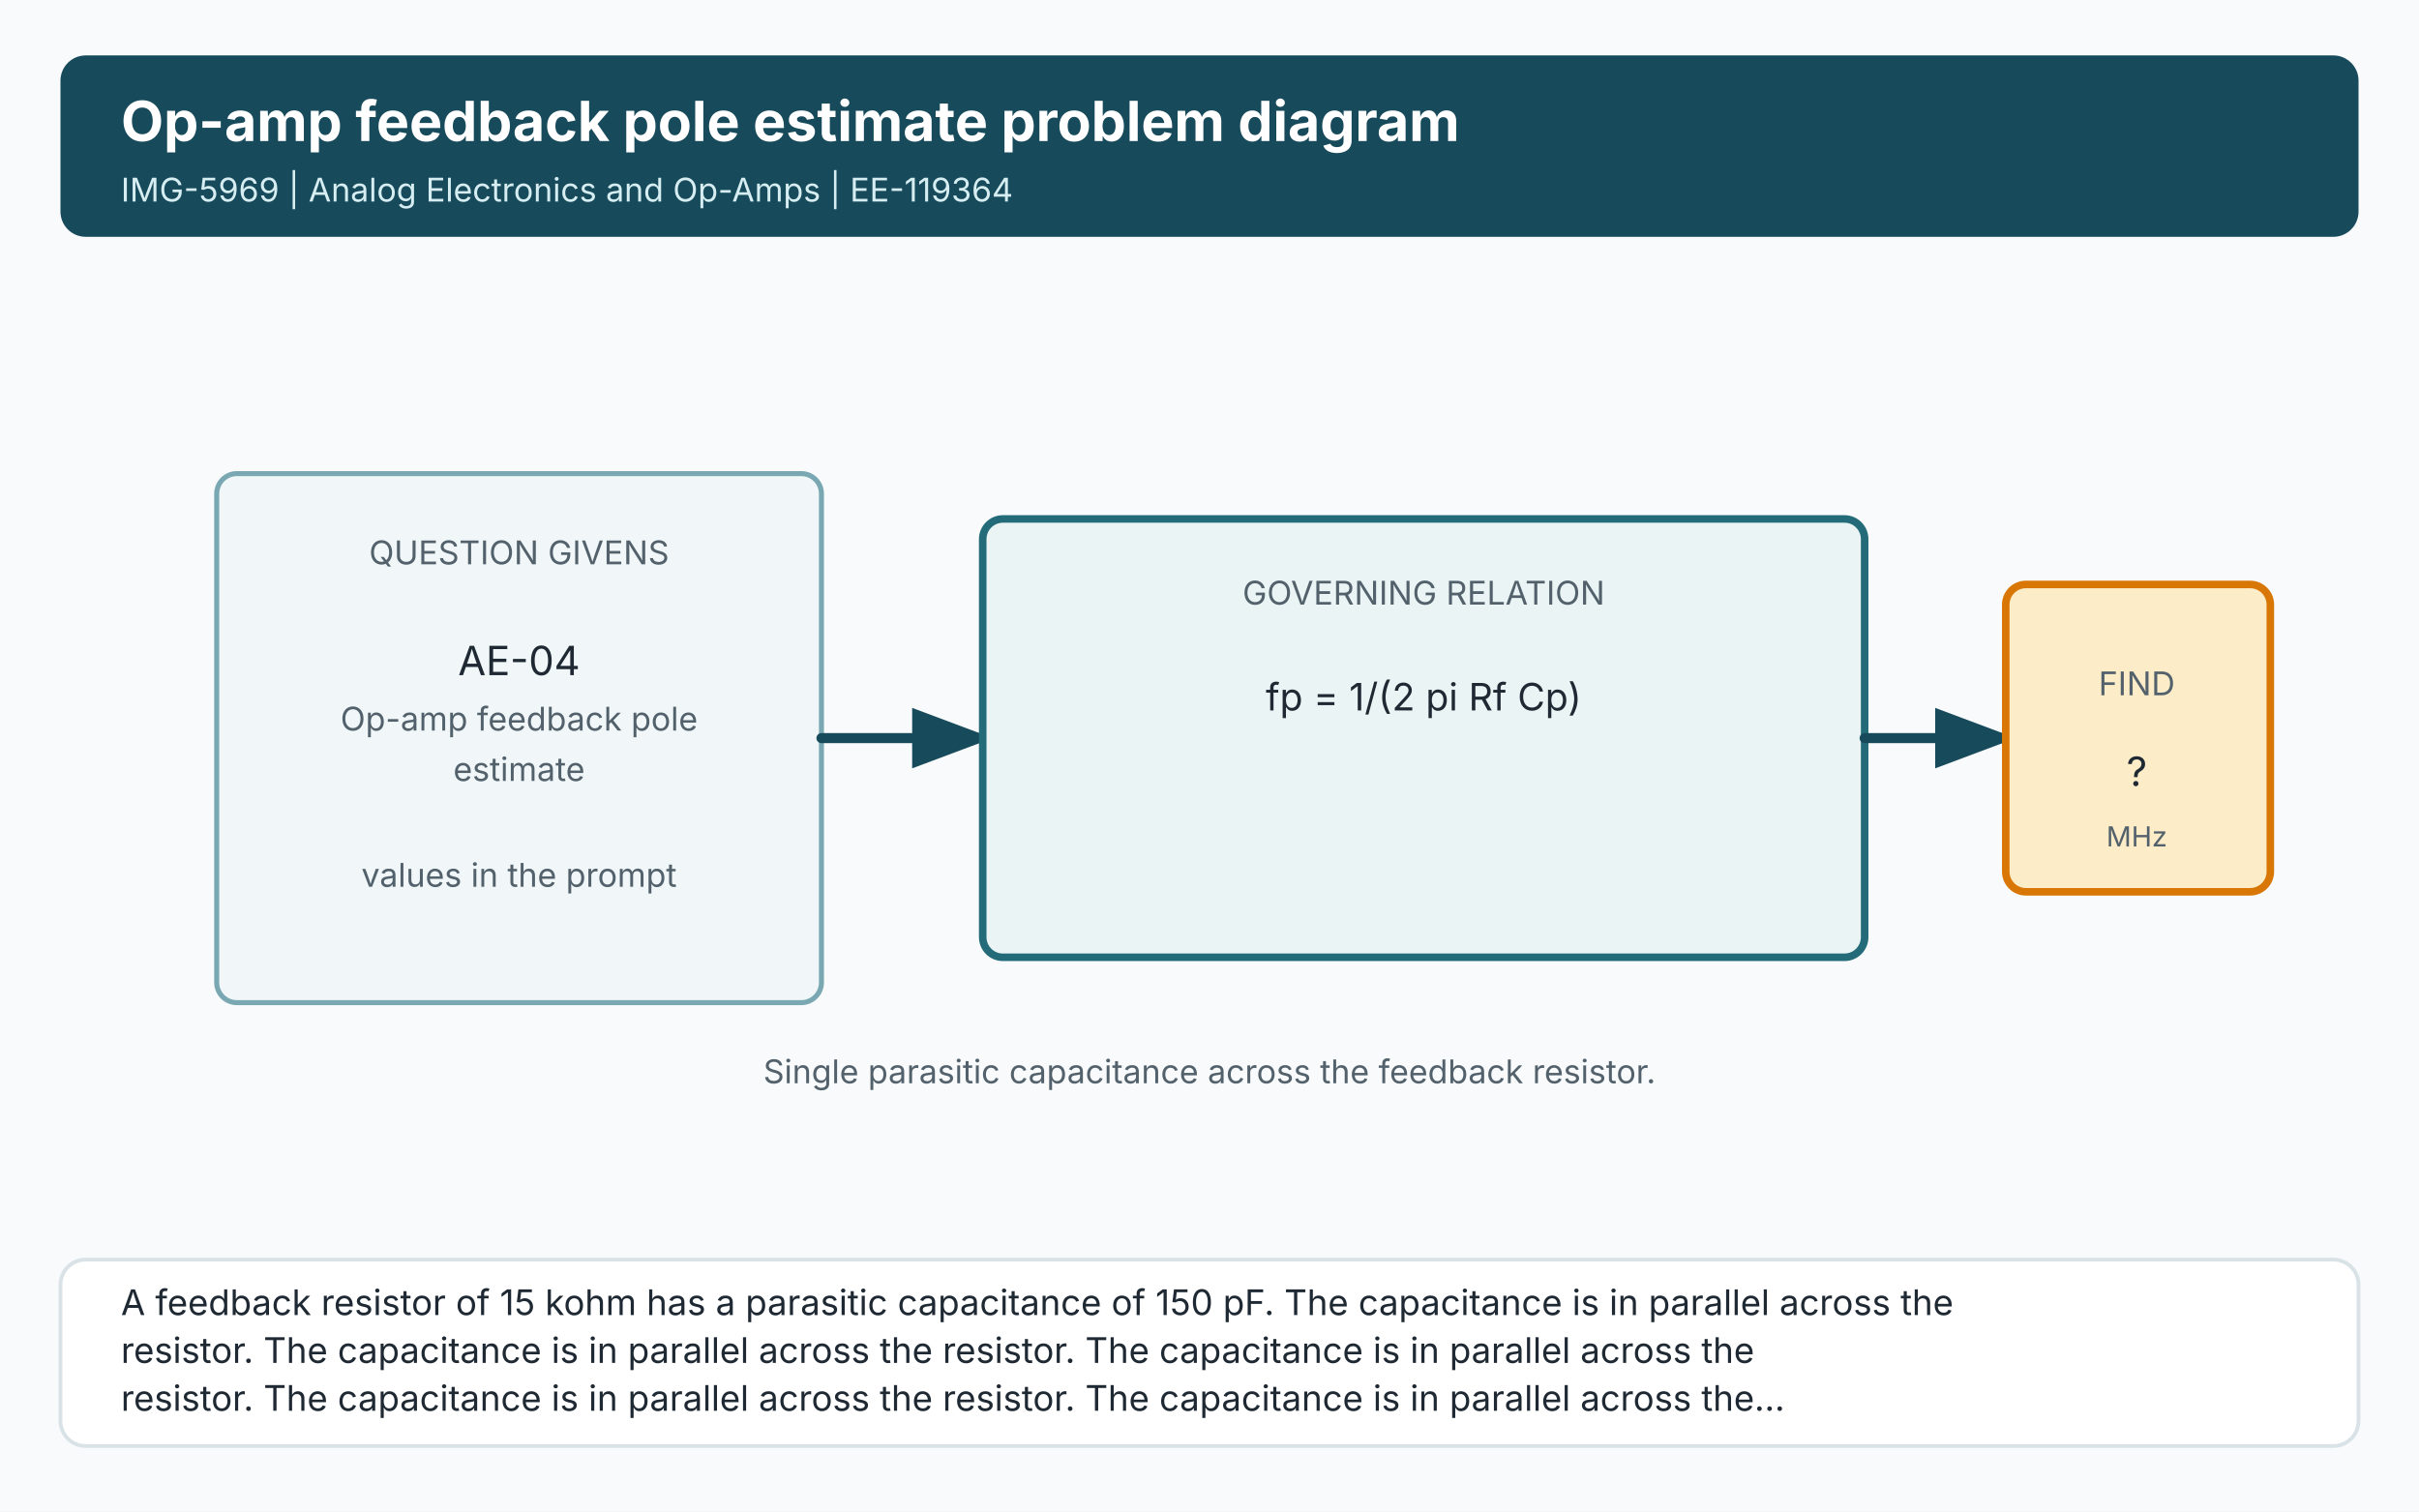
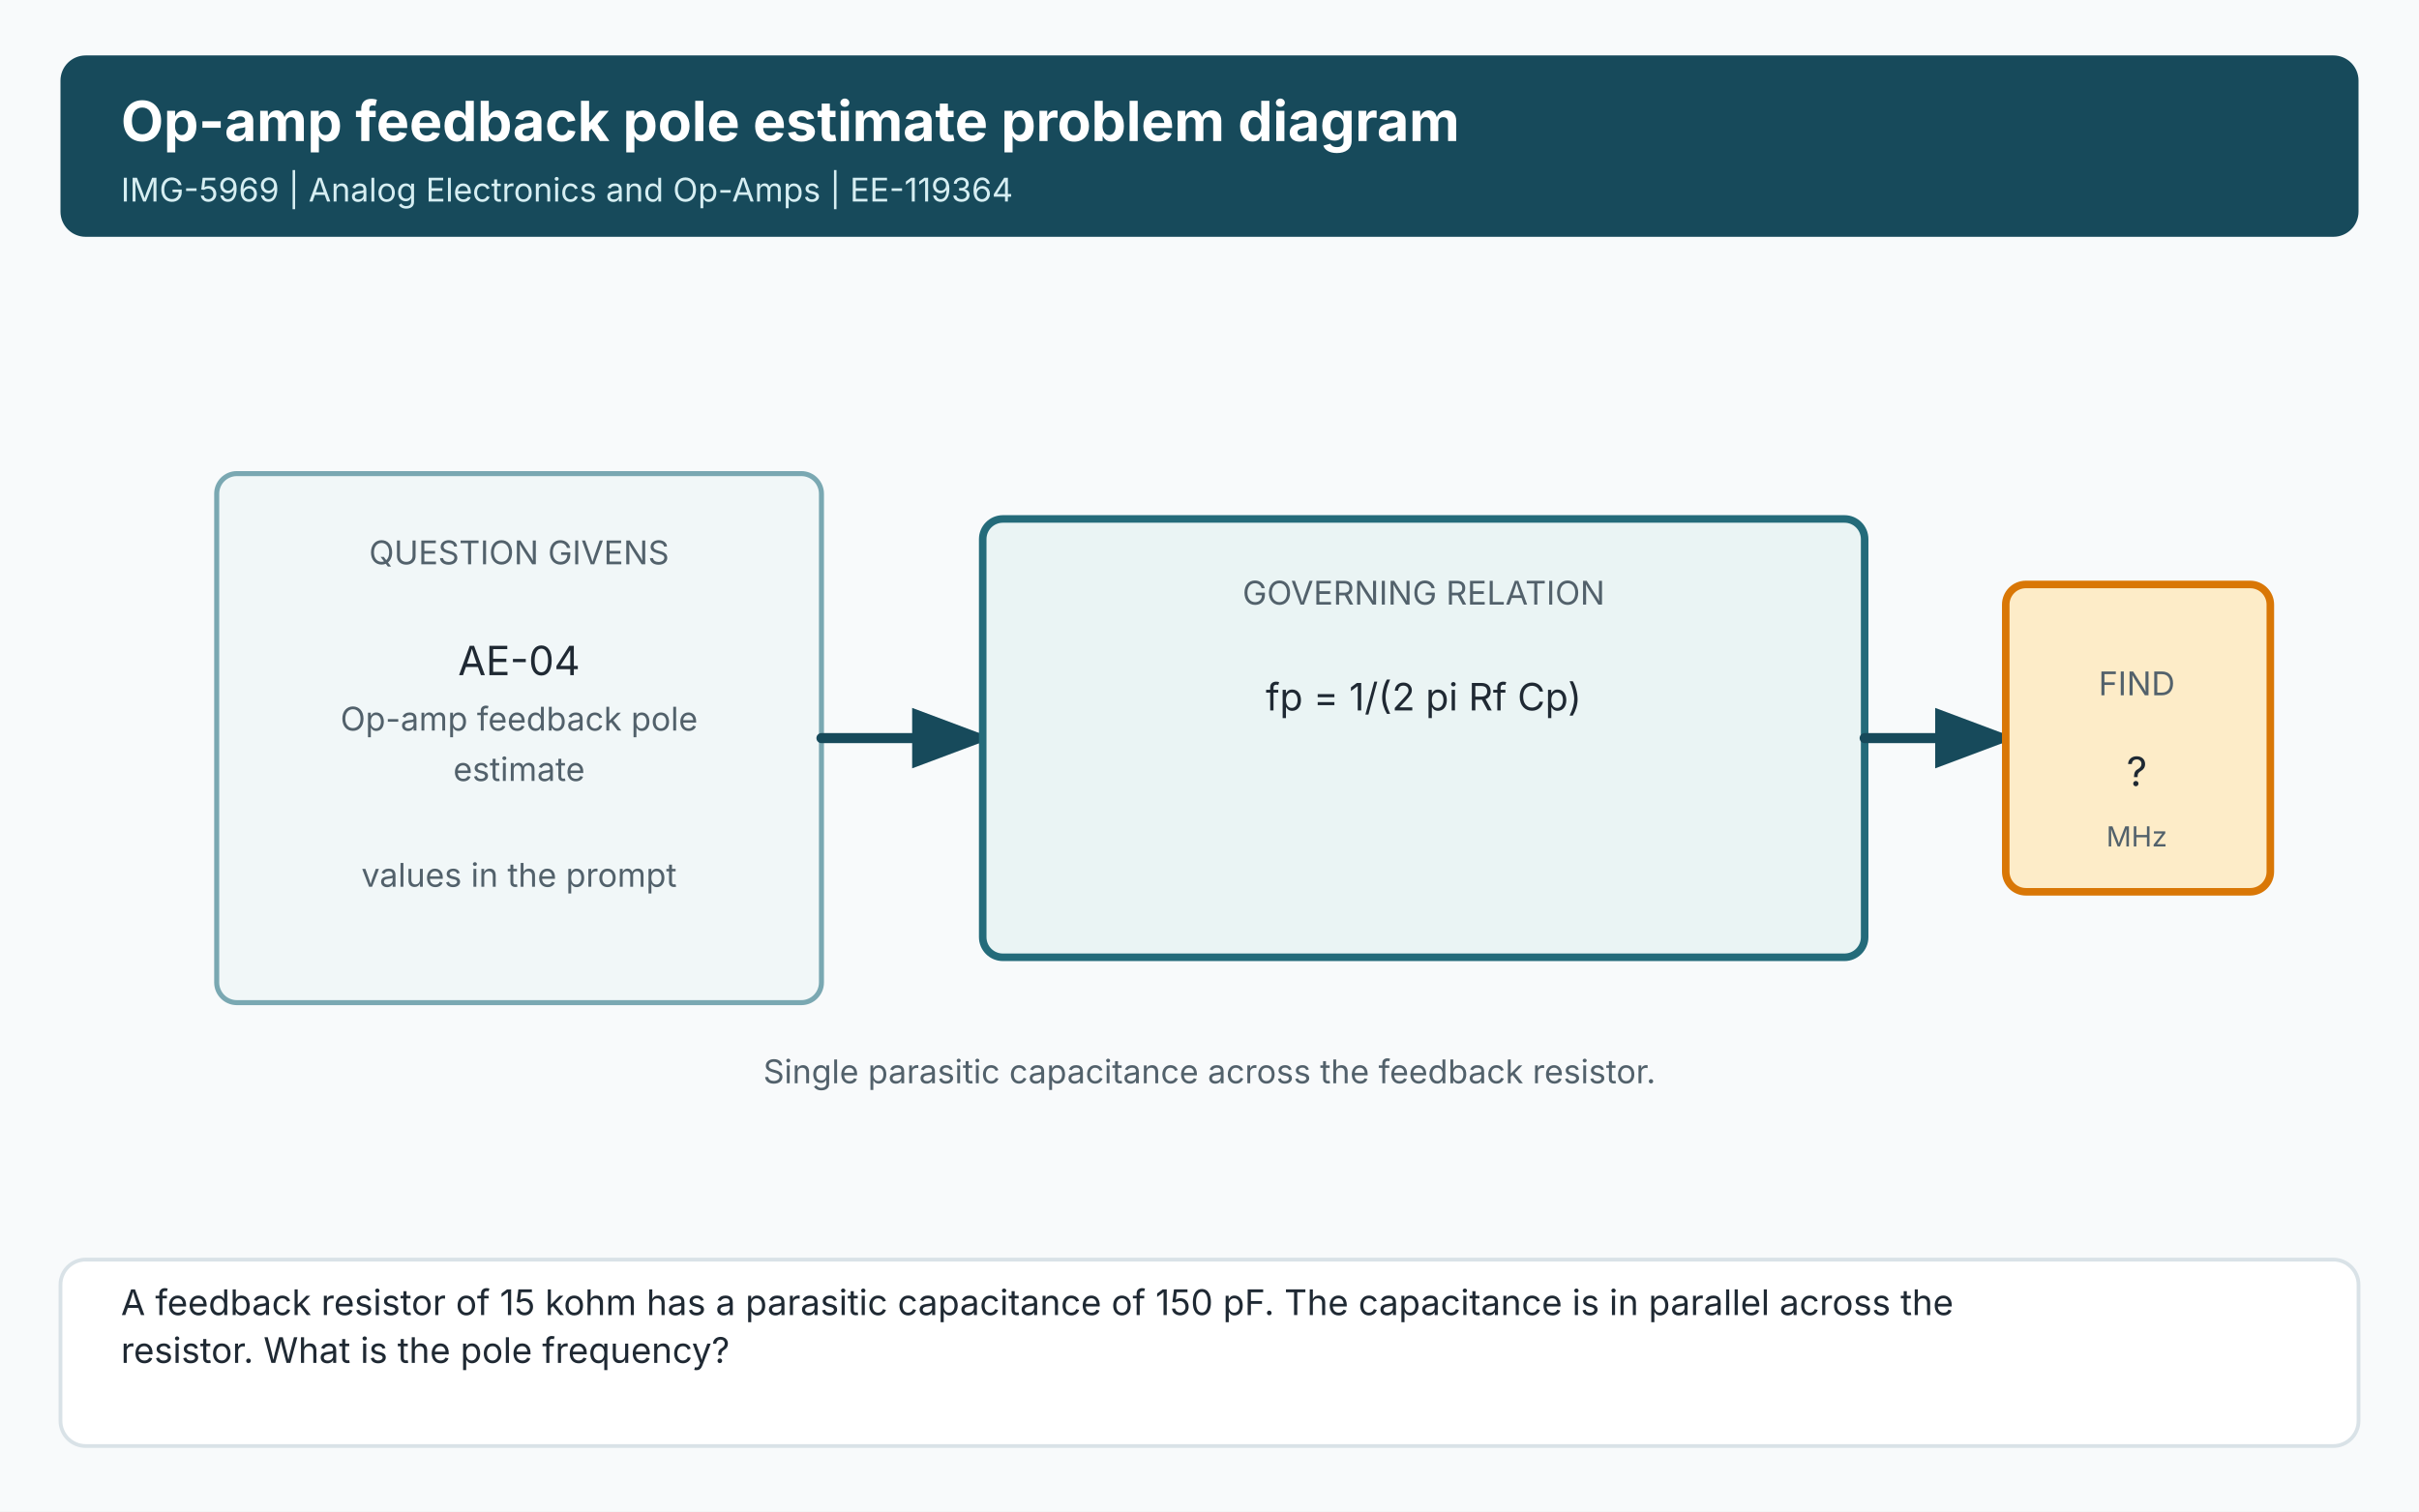
<svg xmlns="http://www.w3.org/2000/svg" width="960" height="600" viewBox="0 0 960 600" role="img" aria-labelledby="title desc">
  <defs>
    <marker id="arrow" markerWidth="10" markerHeight="10" refX="7" refY="3" orient="auto" markerUnits="strokeWidth">
      <path d="M0,0 L0,6 L8,3 z" fill="#174A5B" />
    </marker>
    <style>
.wire{stroke:#174A5B;stroke-width:4;fill:none;stroke-linecap:round;stroke-linejoin:round}
.thin{stroke:#44606B;stroke-width:2.4;fill:none;stroke-linecap:round;stroke-linejoin:round}
.accent{stroke:#D97706;stroke-width:4;fill:none;stroke-linecap:round;stroke-linejoin:round}
.accentFill{fill:#FDECC8;stroke:#D97706;stroke-width:3}
.box{fill:#EAF4F4;stroke:#246B7A;stroke-width:3}
.panel{fill:#FFFFFF;stroke:#D9E2E7;stroke-width:1.5}
.soft{fill:#F1F7F8;stroke:#7AA8B2;stroke-width:2}
.label{font-family:Inter,Arial,sans-serif;font-size:16px;fill:#1F2933}
.small{font-family:Inter,Arial,sans-serif;font-size:13px;fill:#52616B}
.tiny{font-family:Inter,Arial,sans-serif;font-size:11px;fill:#52616B}
.math{font-family:Inter,Arial,sans-serif;font-size:15px;fill:#1F2933}
</style>
  </defs>
  <rect x="0" y="0" width="960" height="600" fill="#F8FAFB" />
  <rect x="24" y="22" width="912" height="72" rx="10" fill="#174A5B" />
  <text x="48" y="56" font-family="Inter,Arial,sans-serif" font-size="22" font-weight="700" fill="#FFFFFF">Op-amp feedback pole estimate problem diagram</text>
  <text x="48" y="80" font-family="Inter,Arial,sans-serif" font-size="13" fill="#D6EEF2">IMG-5969 | Analog Electronics and Op-Amps | EE-119364</text>
  <rect class="soft" x="86" y="188" width="240" height="210" rx="8" />
  <text class="small" x="206" y="224" text-anchor="middle">QUESTION GIVENS</text>
  <text class="label" x="206" y="268" text-anchor="middle">AE-04</text>
  <text class="small" x="206" y="352" text-anchor="middle">values in the prompt</text>
  <line class="wire" x1="326" y1="293" x2="390" y2="293" marker-end="url(#arrow)" />
  <rect class="box" x="390" y="206" width="350" height="174" rx="8" />
  <text class="small" x="565" y="240" text-anchor="middle">GOVERNING RELATION</text>
  <line class="wire" x1="740" y1="293" x2="796" y2="293" marker-end="url(#arrow)" />
  <rect class="accentFill" x="796" y="232" width="105" height="122" rx="8" />
  <text class="small" x="848" y="276" text-anchor="middle">FIND</text>
  <text class="label" x="848" y="312" text-anchor="middle">?</text>
  <text class="tiny" x="848" y="336" text-anchor="middle">MHz</text>
  <text class="small" x="206" y="290" text-anchor="middle">Op-amp feedback pole</text>
  <text class="small" x="206" y="310" text-anchor="middle">estimate</text>
  <text class="math" x="565" y="282" text-anchor="middle">fp = 1/(2 pi Rf Cp)</text>
  <text class="small" x="480" y="430" text-anchor="middle">Single parasitic capacitance across the feedback resistor.</text>
  <rect class="panel" x="24" y="500" width="912" height="74" rx="10" />
  <text x="48" y="522" font-family="Inter,Arial,sans-serif" font-size="14" fill="#1F2933">A feedback resistor of 15 kohm has a parasitic capacitance of 150 pF. The capacitance is in parallel across the</text>
-   <text x="48" y="541" font-family="Inter,Arial,sans-serif" font-size="14" fill="#1F2933">resistor. The capacitance is in parallel across the resistor. The capacitance is in parallel across the</text>
-   <text x="48" y="560" font-family="Inter,Arial,sans-serif" font-size="14" fill="#1F2933">resistor. The capacitance is in parallel across the resistor. The capacitance is in parallel across the...</text>
+   <text x="48" y="541" font-family="Inter,Arial,sans-serif" font-size="14" fill="#1F2933">resistor. What is the pole frequency?</text>
</svg>
